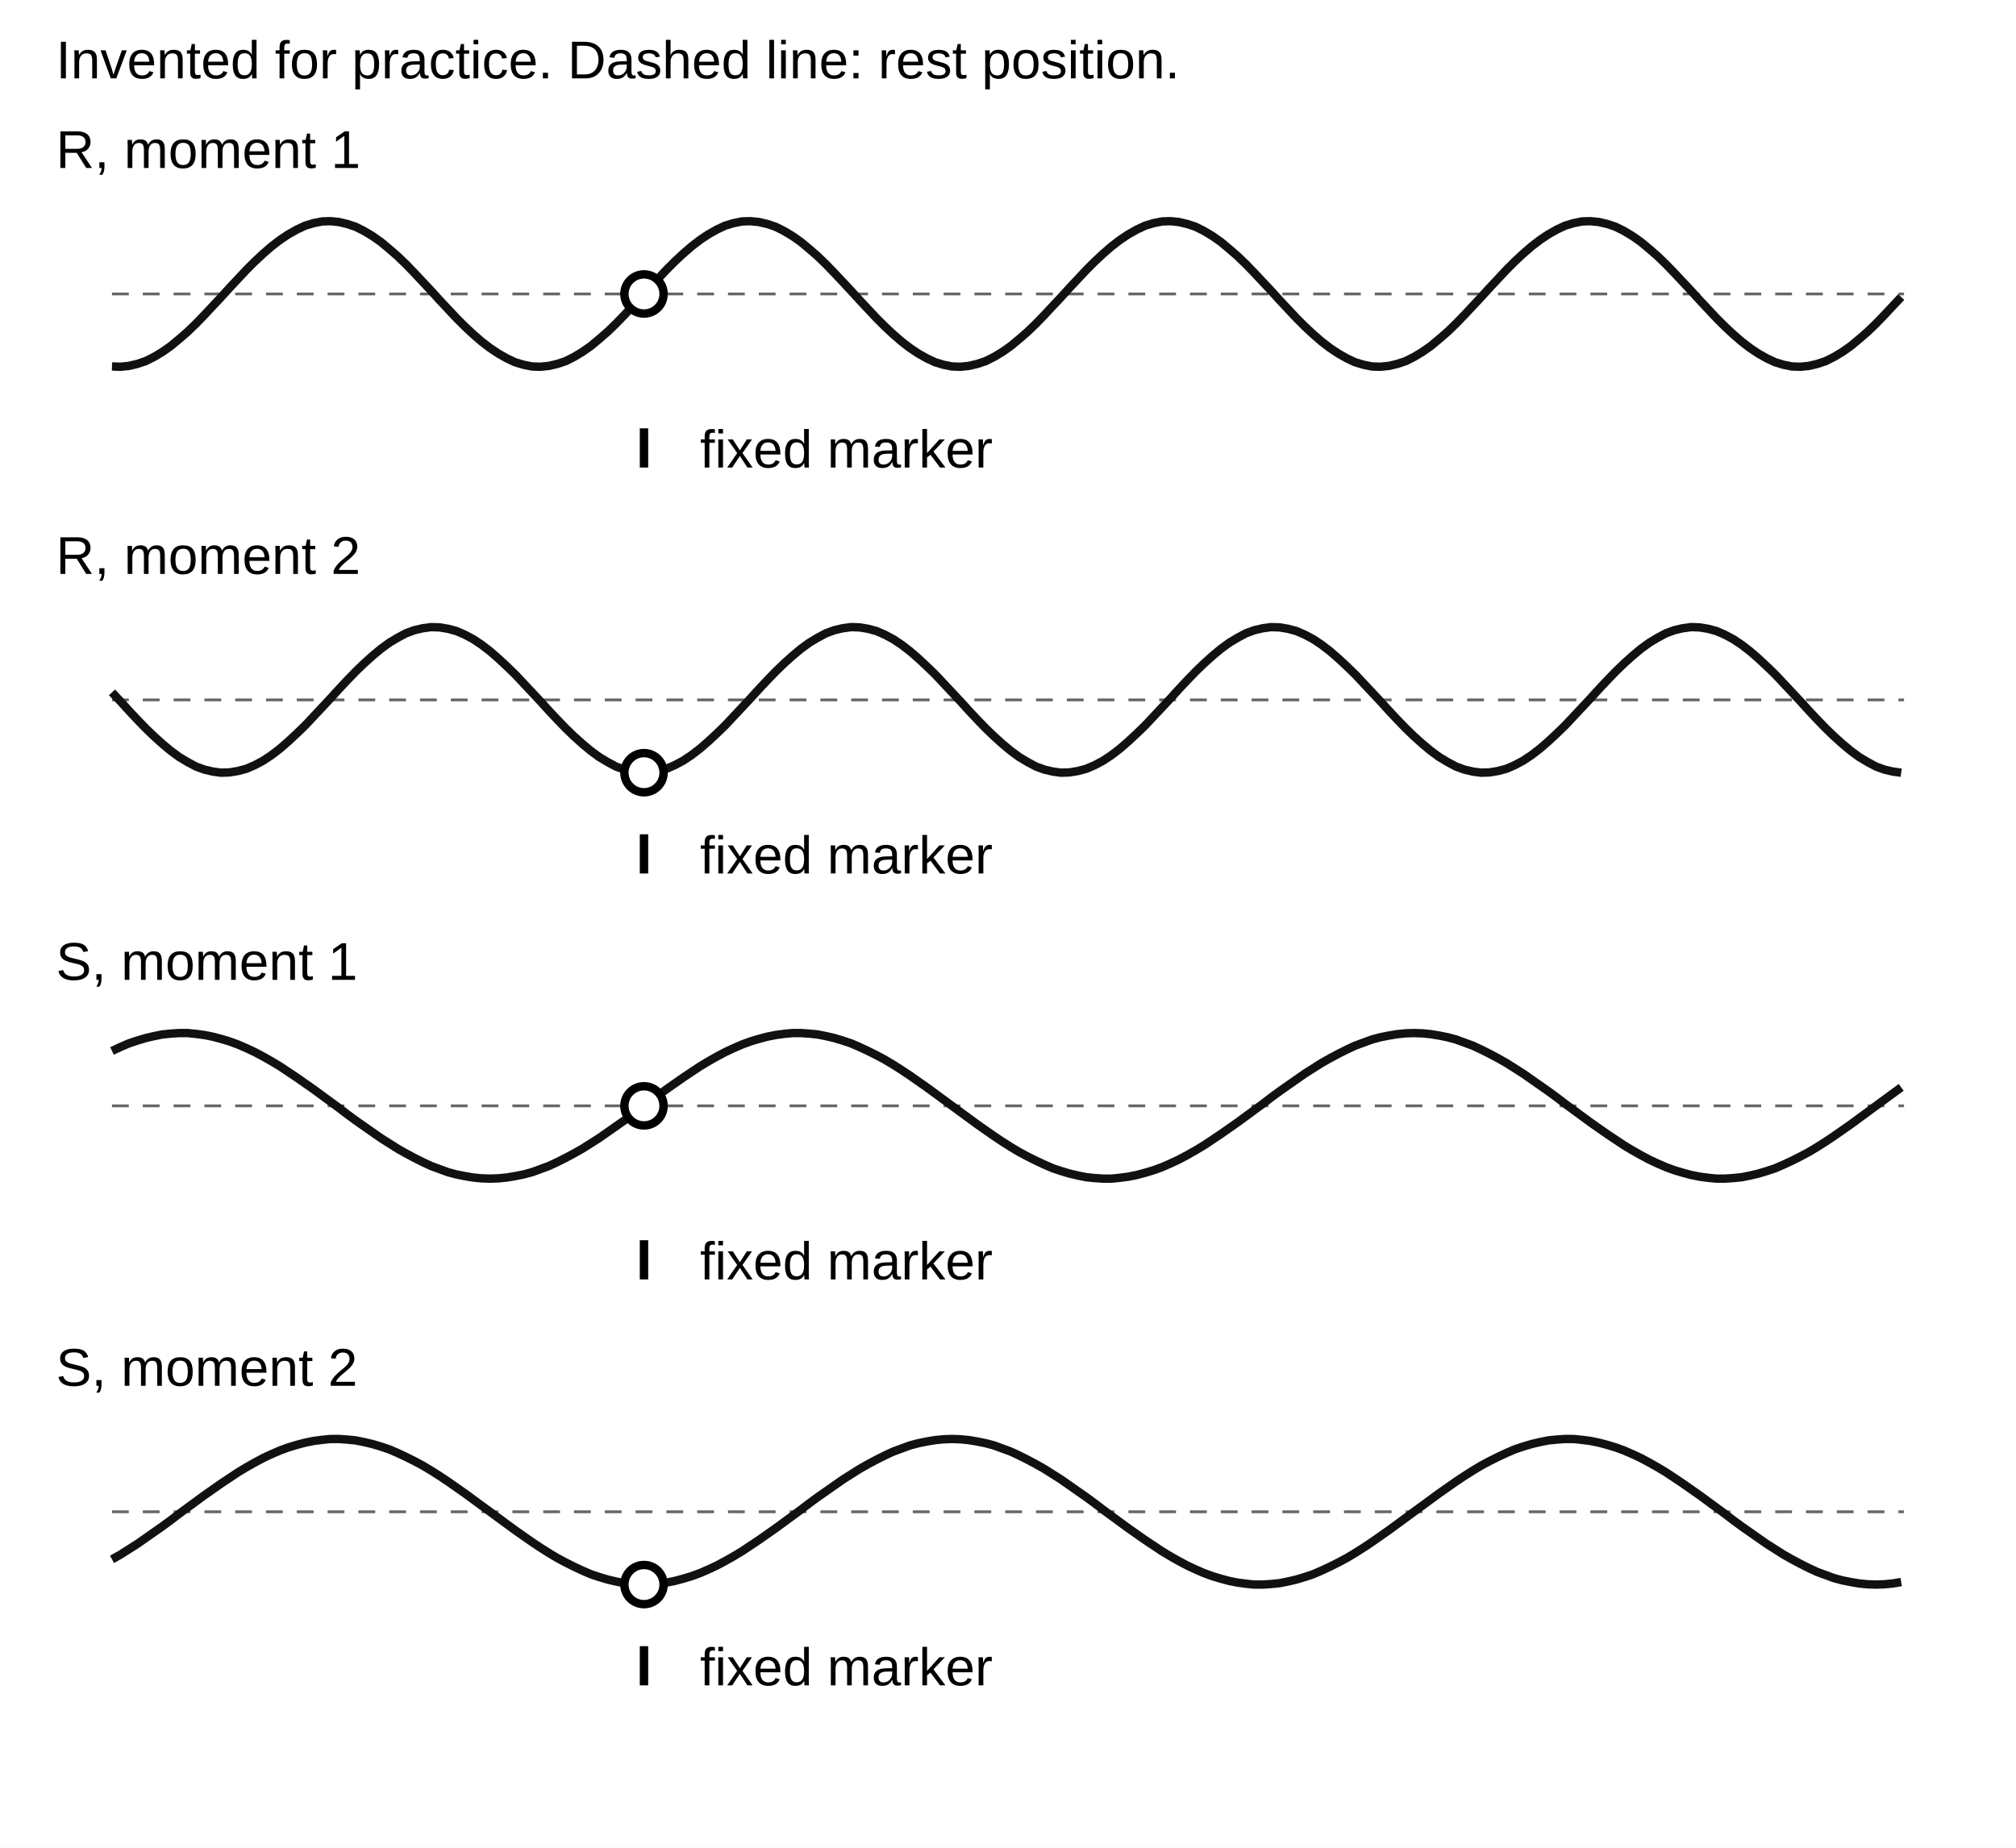
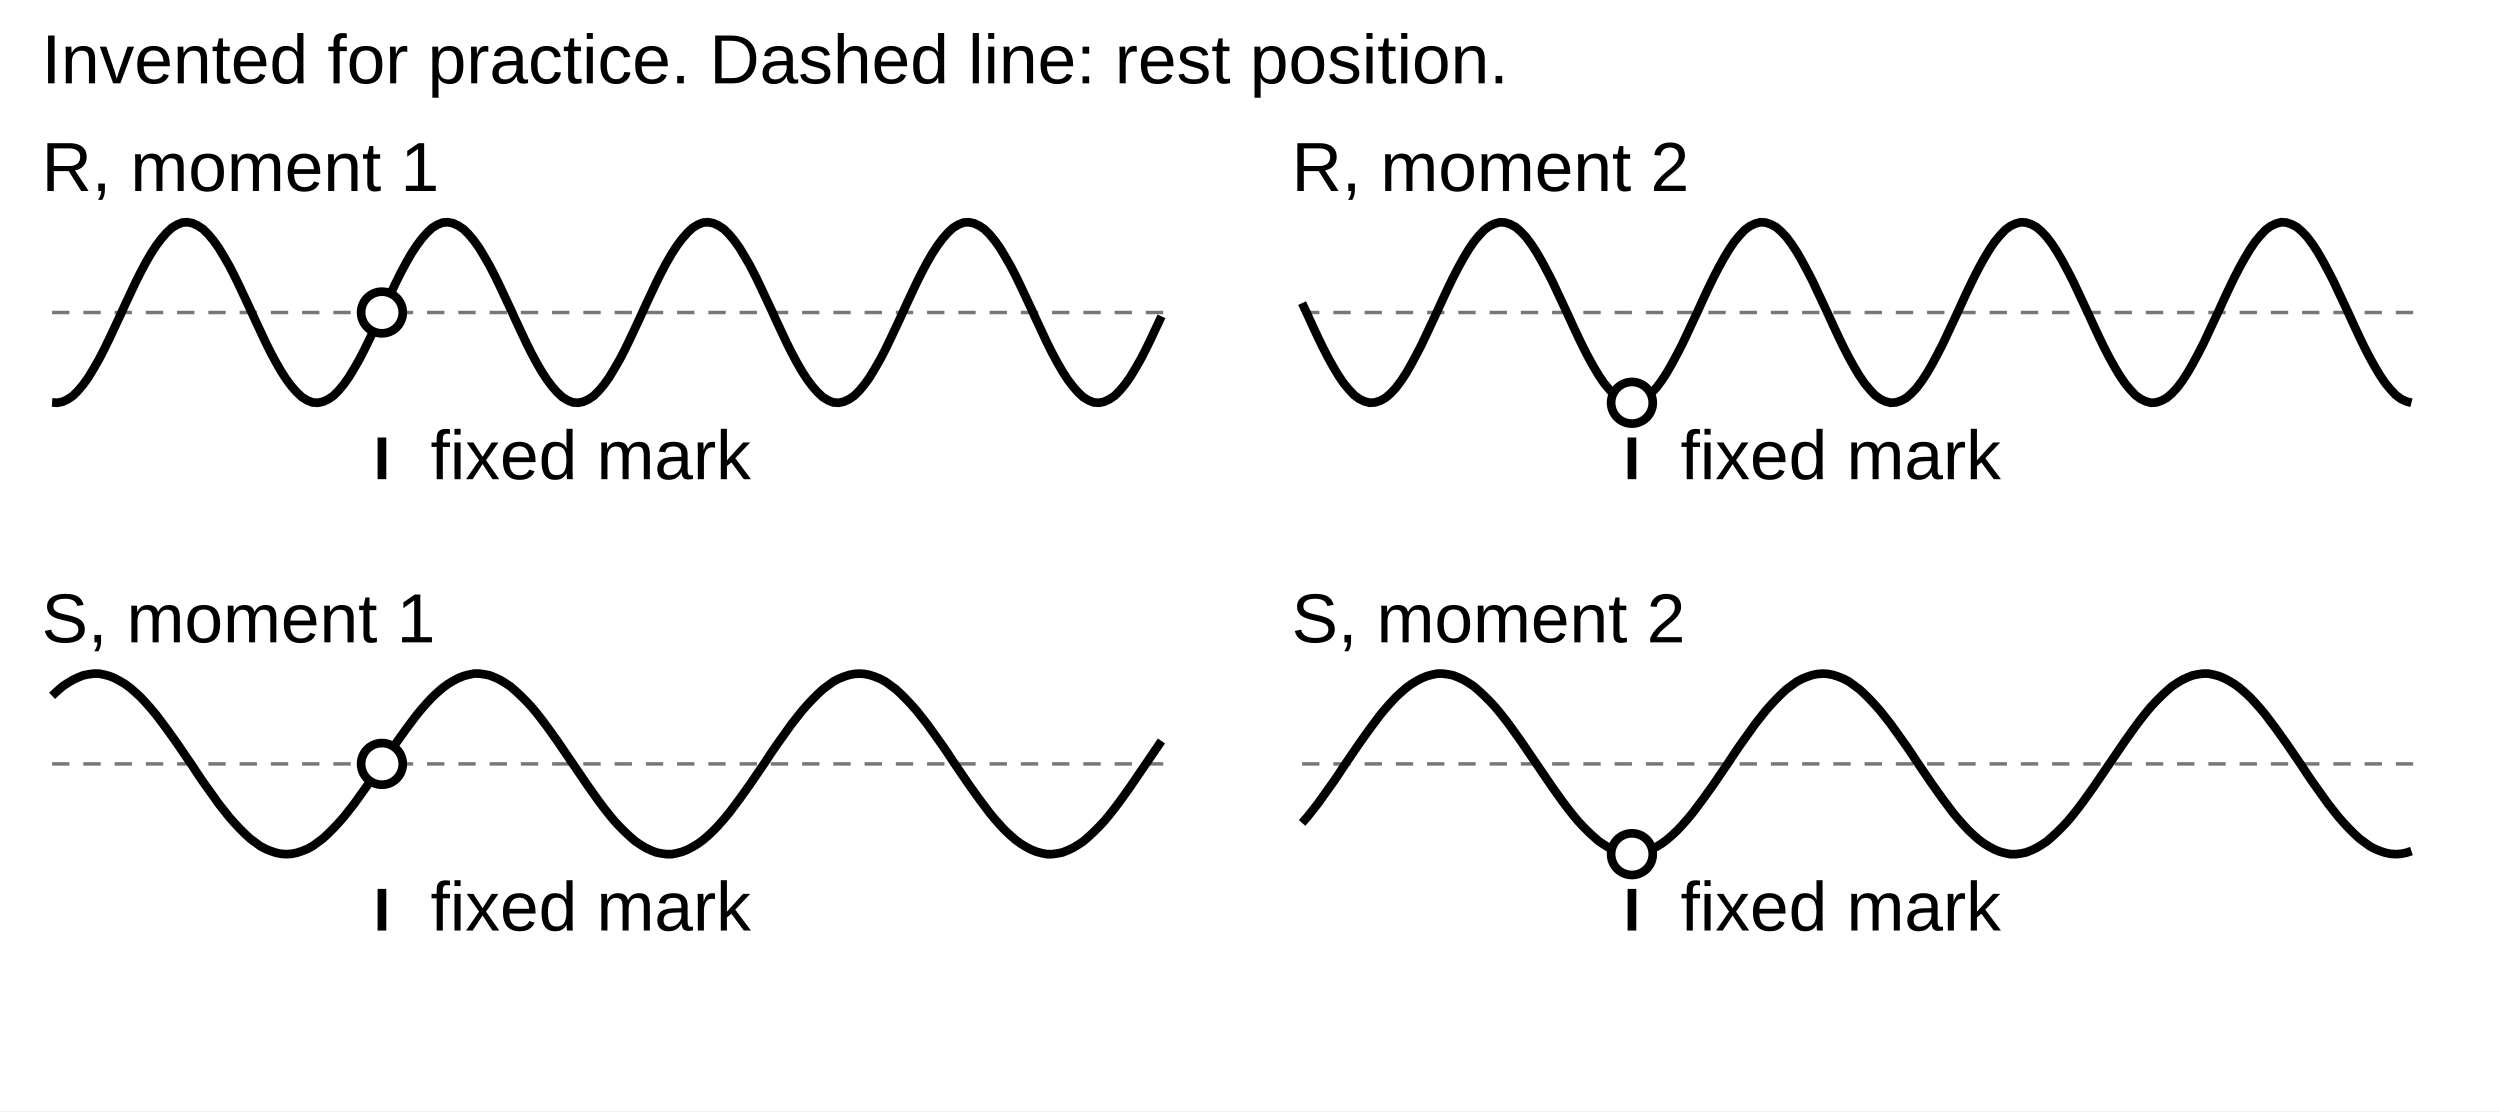
- <svg xmlns="http://www.w3.org/2000/svg" viewBox="0 0 720 660" role="img" aria-label="Original invented observation frames">
+ <svg xmlns="http://www.w3.org/2000/svg" viewBox="0 0 720 320" role="img" aria-label="Original invented observation frames">
  <rect width="100%" height="100%" fill="white" />
-   <g font-family="Arial,sans-serif" font-size="19" fill="black">
-     <text x="20" y="28">Invented for practice. Dashed line: rest position.</text>
-     <text x="20" y="60">R, moment 1</text>
-     <line x1="40" y1="105" x2="680" y2="105" stroke="#666" stroke-dasharray="6 5" />
-     <polyline points="40.0,130.9 43.0,131.0 46.0,130.7 49.0,130.0 52.0,129.0 55.0,127.5 58.0,125.7 61.0,123.6 64.0,121.1 67.0,118.5 70.0,115.6 73.0,112.5 76.0,109.3 79.0,106.1 82.0,102.8 85.0,99.6 88.0,96.4 91.0,93.4 94.0,90.6 97.0,88.0 100.0,85.7 103.0,83.7 106.0,82.0 109.0,80.6 112.0,79.7 115.0,79.1 118.0,79.0 121.0,79.3 124.0,80.0 127.0,81.0 130.0,82.5 133.0,84.3 136.0,86.4 139.0,88.9 142.0,91.5 145.0,94.4 148.0,97.5 151.0,100.7 154.0,103.9 157.0,107.2 160.0,110.4 163.0,113.6 166.0,116.6 169.0,119.4 172.0,122.0 175.0,124.3 178.0,126.3 181.0,128.0 184.0,129.4 187.0,130.3 190.0,130.9 193.0,131.0 196.0,130.7 199.0,130.0 202.0,129.0 205.0,127.5 208.0,125.7 211.0,123.6 214.0,121.1 217.0,118.5 220.0,115.6 223.0,112.5 226.0,109.3 229.0,106.1 232.0,102.8 235.0,99.6 238.0,96.4 241.0,93.4 244.0,90.6 247.0,88.0 250.0,85.7 253.0,83.7 256.0,82.0 259.0,80.6 262.0,79.7 265.0,79.1 268.0,79.0 271.0,79.3 274.0,80.0 277.0,81.0 280.0,82.5 283.0,84.3 286.0,86.4 289.0,88.9 292.0,91.5 295.0,94.4 298.0,97.5 301.0,100.7 304.0,103.9 307.0,107.2 310.0,110.4 313.0,113.6 316.0,116.6 319.0,119.4 322.0,122.0 325.0,124.3 328.0,126.3 331.0,128.0 334.0,129.4 337.0,130.3 340.0,130.9 343.0,131.0 346.0,130.7 349.0,130.0 352.0,129.0 355.0,127.5 358.0,125.7 361.0,123.6 364.0,121.1 367.0,118.5 370.0,115.6 373.0,112.5 376.0,109.3 379.0,106.1 382.0,102.8 385.0,99.6 388.0,96.4 391.0,93.4 394.0,90.6 397.0,88.0 400.0,85.7 403.0,83.7 406.0,82.0 409.0,80.6 412.0,79.7 415.0,79.1 418.0,79.0 421.0,79.3 424.0,80.0 427.0,81.0 430.0,82.5 433.0,84.3 436.0,86.4 439.0,88.9 442.0,91.5 445.0,94.4 448.0,97.5 451.0,100.7 454.0,103.9 457.0,107.2 460.0,110.4 463.0,113.6 466.0,116.6 469.0,119.4 472.0,122.0 475.0,124.3 478.0,126.3 481.0,128.0 484.0,129.4 487.0,130.3 490.0,130.9 493.0,131.0 496.0,130.7 499.0,130.0 502.0,129.0 505.0,127.5 508.0,125.7 511.0,123.6 514.0,121.1 517.0,118.5 520.0,115.6 523.0,112.5 526.0,109.3 529.0,106.1 532.0,102.8 535.0,99.6 538.0,96.4 541.0,93.4 544.0,90.6 547.0,88.0 550.0,85.7 553.0,83.7 556.0,82.0 559.0,80.6 562.0,79.7 565.0,79.1 568.0,79.0 571.0,79.3 574.0,80.0 577.0,81.0 580.0,82.5 583.0,84.3 586.0,86.4 589.0,88.9 592.0,91.5 595.0,94.4 598.0,97.5 601.0,100.7 604.0,103.9 607.0,107.2 610.0,110.4 613.0,113.6 616.0,116.6 619.0,119.4 622.0,122.0 625.0,124.3 628.0,126.3 631.0,128.0 634.0,129.4 637.0,130.3 640.0,130.9 643.0,131.0 646.0,130.7 649.0,130.0 652.0,129.0 655.0,127.5 658.0,125.7 661.0,123.6 664.0,121.1 667.0,118.5 670.0,115.6 673.0,112.5 676.0,109.3 679.0,106.1" fill="none" stroke="#111" stroke-width="3" />
-     <circle cx="230" cy="105.0" r="7" fill="white" stroke="black" stroke-width="3" />
-     <line x1="230" y1="153" x2="230" y2="167" stroke="black" stroke-width="3" />
-     <text x="250" y="167">fixed marker</text>
-     <text x="20" y="205">R, moment 2</text>
-     <line x1="40" y1="250" x2="680" y2="250" stroke="#666" stroke-dasharray="6 5" />
-     <polyline points="40.0,247.3 43.0,250.5 46.0,253.8 49.0,257.0 52.0,260.1 55.0,263.0 58.0,265.7 61.0,268.2 64.0,270.4 67.0,272.2 70.0,273.8 73.0,274.9 76.0,275.6 79.0,276.0 82.0,275.9 85.0,275.4 88.0,274.6 91.0,273.3 94.0,271.7 97.0,269.7 100.0,267.4 103.0,264.8 106.0,262.0 109.0,259.1 112.0,255.9 115.0,252.7 118.0,249.5 121.0,246.2 124.0,243.0 127.0,239.9 130.0,237.0 133.0,234.3 136.0,231.8 139.0,229.6 142.0,227.8 145.0,226.2 148.0,225.1 151.0,224.4 154.0,224.0 157.0,224.1 160.0,224.6 163.0,225.4 166.0,226.7 169.0,228.3 172.0,230.3 175.0,232.6 178.0,235.2 181.0,238.0 184.0,240.9 187.0,244.1 190.0,247.3 193.0,250.5 196.0,253.8 199.0,257.0 202.0,260.1 205.0,263.0 208.0,265.7 211.0,268.2 214.0,270.4 217.0,272.2 220.0,273.8 223.0,274.9 226.0,275.6 229.0,276.0 232.0,275.9 235.0,275.4 238.0,274.6 241.0,273.3 244.0,271.7 247.0,269.7 250.0,267.4 253.0,264.8 256.0,262.0 259.0,259.1 262.0,255.9 265.0,252.7 268.0,249.5 271.0,246.2 274.0,243.0 277.0,239.9 280.0,237.0 283.0,234.3 286.0,231.8 289.0,229.6 292.0,227.8 295.0,226.2 298.0,225.1 301.0,224.4 304.0,224.0 307.0,224.1 310.0,224.6 313.0,225.4 316.0,226.7 319.0,228.3 322.0,230.3 325.0,232.6 328.0,235.2 331.0,238.0 334.0,240.9 337.0,244.1 340.0,247.3 343.0,250.5 346.0,253.8 349.0,257.0 352.0,260.1 355.0,263.0 358.0,265.7 361.0,268.2 364.0,270.4 367.0,272.2 370.0,273.8 373.0,274.9 376.0,275.6 379.0,276.0 382.0,275.9 385.0,275.4 388.0,274.6 391.0,273.3 394.0,271.7 397.0,269.7 400.0,267.4 403.0,264.8 406.0,262.0 409.0,259.1 412.0,255.9 415.0,252.7 418.0,249.5 421.0,246.2 424.0,243.0 427.0,239.9 430.0,237.0 433.0,234.3 436.0,231.8 439.0,229.6 442.0,227.8 445.0,226.2 448.0,225.1 451.0,224.4 454.0,224.0 457.0,224.1 460.0,224.6 463.0,225.4 466.0,226.7 469.0,228.3 472.0,230.3 475.0,232.6 478.0,235.2 481.0,238.0 484.0,240.9 487.0,244.1 490.0,247.3 493.0,250.5 496.0,253.8 499.0,257.0 502.0,260.1 505.0,263.0 508.0,265.7 511.0,268.2 514.0,270.4 517.0,272.2 520.0,273.8 523.0,274.9 526.0,275.6 529.0,276.0 532.0,275.9 535.0,275.4 538.0,274.6 541.0,273.3 544.0,271.7 547.0,269.7 550.0,267.4 553.0,264.8 556.0,262.0 559.0,259.1 562.0,255.9 565.0,252.7 568.0,249.5 571.0,246.2 574.0,243.0 577.0,239.9 580.0,237.0 583.0,234.3 586.0,231.8 589.0,229.6 592.0,227.8 595.0,226.2 598.0,225.1 601.0,224.4 604.0,224.0 607.0,224.1 610.0,224.6 613.0,225.4 616.0,226.7 619.0,228.3 622.0,230.3 625.0,232.6 628.0,235.2 631.0,238.0 634.0,240.9 637.0,244.1 640.0,247.3 643.0,250.5 646.0,253.8 649.0,257.0 652.0,260.1 655.0,263.0 658.0,265.7 661.0,268.2 664.0,270.4 667.0,272.2 670.0,273.8 673.0,274.9 676.0,275.6 679.0,276.0" fill="none" stroke="#111" stroke-width="3" />
-     <circle cx="230" cy="276.0" r="7" fill="white" stroke="black" stroke-width="3" />
-     <line x1="230" y1="298" x2="230" y2="312" stroke="black" stroke-width="3" />
-     <text x="250" y="312">fixed marker</text>
-     <text x="20" y="350">S, moment 1</text>
-     <line x1="40" y1="395" x2="680" y2="395" stroke="#666" stroke-dasharray="6 5" />
-     <polyline points="40.0,375.4 43.0,374.0 46.0,372.7 49.0,371.7 52.0,370.8 55.0,370.1 58.0,369.5 61.0,369.2 64.0,369.0 67.0,369.0 70.0,369.3 73.0,369.7 76.0,370.3 79.0,371.1 82.0,372.0 85.0,373.1 88.0,374.4 91.0,375.8 94.0,377.4 97.0,379.1 100.0,380.9 103.0,382.9 106.0,384.9 109.0,387.0 112.0,389.1 115.0,391.3 118.0,393.5 121.0,395.7 124.0,398.0 127.0,400.2 130.0,402.3 133.0,404.4 136.0,406.5 139.0,408.4 142.0,410.3 145.0,412.0 148.0,413.6 151.0,415.1 154.0,416.5 157.0,417.6 160.0,418.7 163.0,419.5 166.0,420.1 169.0,420.6 172.0,420.9 175.0,421.0 178.0,420.9 181.0,420.6 184.0,420.1 187.0,419.5 190.0,418.7 193.0,417.6 196.0,416.5 199.0,415.1 202.0,413.6 205.0,412.0 208.0,410.3 211.0,408.4 214.0,406.5 217.0,404.4 220.0,402.3 223.0,400.2 226.0,398.0 229.0,395.7 232.0,393.5 235.0,391.3 238.0,389.1 241.0,387.0 244.0,384.9 247.0,382.9 250.0,380.9 253.0,379.1 256.0,377.4 259.0,375.8 262.0,374.4 265.0,373.1 268.0,372.0 271.0,371.1 274.0,370.3 277.0,369.7 280.0,369.3 283.0,369.0 286.0,369.0 289.0,369.2 292.0,369.5 295.0,370.1 298.0,370.8 301.0,371.7 304.0,372.7 307.0,374.0 310.0,375.4 313.0,376.9 316.0,378.5 319.0,380.3 322.0,382.2 325.0,384.2 328.0,386.3 331.0,388.4 334.0,390.6 337.0,392.8 340.0,395.0 343.0,397.2 346.0,399.4 349.0,401.6 352.0,403.7 355.0,405.8 358.0,407.8 361.0,409.7 364.0,411.5 367.0,413.1 370.0,414.6 373.0,416.0 376.0,417.3 379.0,418.3 382.0,419.2 385.0,419.9 388.0,420.5 391.0,420.8 394.0,421.0 397.0,421.0 400.0,420.7 403.0,420.3 406.0,419.7 409.0,418.9 412.0,418.0 415.0,416.9 418.0,415.6 421.0,414.2 424.0,412.6 427.0,410.9 430.0,409.1 433.0,407.1 436.0,405.1 439.0,403.0 442.0,400.9 445.0,398.7 448.0,396.5 451.0,394.3 454.0,392.0 457.0,389.8 460.0,387.7 463.0,385.6 466.0,383.5 469.0,381.6 472.0,379.7 475.0,378.0 478.0,376.4 481.0,374.9 484.0,373.5 487.0,372.4 490.0,371.3 493.0,370.5 496.0,369.9 499.0,369.4 502.0,369.1 505.0,369.0 508.0,369.1 511.0,369.4 514.0,369.9 517.0,370.5 520.0,371.3 523.0,372.4 526.0,373.5 529.0,374.9 532.0,376.4 535.0,378.0 538.0,379.7 541.0,381.6 544.0,383.5 547.0,385.6 550.0,387.7 553.0,389.8 556.0,392.0 559.0,394.3 562.0,396.5 565.0,398.7 568.0,400.9 571.0,403.0 574.0,405.1 577.0,407.1 580.0,409.1 583.0,410.9 586.0,412.6 589.0,414.2 592.0,415.6 595.0,416.9 598.0,418.0 601.0,418.9 604.0,419.7 607.0,420.3 610.0,420.7 613.0,421.0 616.0,421.0 619.0,420.8 622.0,420.5 625.0,419.9 628.0,419.2 631.0,418.3 634.0,417.3 637.0,416.0 640.0,414.6 643.0,413.1 646.0,411.5 649.0,409.7 652.0,407.8 655.0,405.8 658.0,403.7 661.0,401.6 664.0,399.4 667.0,397.2 670.0,395.0 673.0,392.8 676.0,390.6 679.0,388.4" fill="none" stroke="#111" stroke-width="3" />
-     <circle cx="230" cy="395.0" r="7" fill="white" stroke="black" stroke-width="3" />
-     <line x1="230" y1="443" x2="230" y2="457" stroke="black" stroke-width="3" />
-     <text x="250" y="457">fixed marker</text>
-     <text x="20" y="495">S, moment 2</text>
-     <line x1="40" y1="540" x2="680" y2="540" stroke="#666" stroke-dasharray="6 5" />
-     <polyline points="40.0,557.0 43.0,555.3 46.0,553.4 49.0,551.5 52.0,549.4 55.0,547.3 58.0,545.2 61.0,543.0 64.0,540.7 67.0,538.5 70.0,536.3 73.0,534.1 76.0,532.0 79.0,529.9 82.0,527.9 85.0,525.9 88.0,524.1 91.0,522.4 94.0,520.8 97.0,519.4 100.0,518.1 103.0,517.0 106.0,516.1 109.0,515.3 112.0,514.7 115.0,514.3 118.0,514.0 121.0,514.0 124.0,514.2 127.0,514.5 130.0,515.1 133.0,515.8 136.0,516.7 139.0,517.7 142.0,519.0 145.0,520.4 148.0,521.9 151.0,523.5 154.0,525.3 157.0,527.2 160.0,529.2 163.0,531.3 166.0,533.4 169.0,535.6 172.0,537.8 175.0,540.0 178.0,542.2 181.0,544.4 184.0,546.6 187.0,548.7 190.0,550.8 193.0,552.8 196.0,554.7 199.0,556.5 202.0,558.1 205.0,559.6 208.0,561.0 211.0,562.3 214.0,563.3 217.0,564.2 220.0,564.9 223.0,565.5 226.0,565.8 229.0,566.0 232.0,566.0 235.0,565.7 238.0,565.3 241.0,564.7 244.0,563.9 247.0,563.0 250.0,561.9 253.0,560.6 256.0,559.2 259.0,557.6 262.0,555.9 265.0,554.1 268.0,552.1 271.0,550.1 274.0,548.0 277.0,545.9 280.0,543.7 283.0,541.5 286.0,539.3 289.0,537.0 292.0,534.8 295.0,532.7 298.0,530.6 301.0,528.5 304.0,526.6 307.0,524.7 310.0,523.0 313.0,521.4 316.0,519.9 319.0,518.5 322.0,517.4 325.0,516.3 328.0,515.5 331.0,514.9 334.0,514.4 337.0,514.1 340.0,514.0 343.0,514.1 346.0,514.4 349.0,514.9 352.0,515.5 355.0,516.3 358.0,517.4 361.0,518.5 364.0,519.9 367.0,521.4 370.0,523.0 373.0,524.7 376.0,526.6 379.0,528.5 382.0,530.6 385.0,532.7 388.0,534.8 391.0,537.0 394.0,539.3 397.0,541.5 400.0,543.7 403.0,545.9 406.0,548.0 409.0,550.1 412.0,552.1 415.0,554.1 418.0,555.9 421.0,557.6 424.0,559.2 427.0,560.6 430.0,561.9 433.0,563.0 436.0,563.9 439.0,564.7 442.0,565.3 445.0,565.7 448.0,566.0 451.0,566.0 454.0,565.8 457.0,565.5 460.0,564.9 463.0,564.2 466.0,563.3 469.0,562.3 472.0,561.0 475.0,559.6 478.0,558.1 481.0,556.5 484.0,554.7 487.0,552.8 490.0,550.8 493.0,548.7 496.0,546.6 499.0,544.4 502.0,542.2 505.0,540.0 508.0,537.8 511.0,535.6 514.0,533.4 517.0,531.3 520.0,529.2 523.0,527.2 526.0,525.3 529.0,523.5 532.0,521.9 535.0,520.4 538.0,519.0 541.0,517.7 544.0,516.7 547.0,515.8 550.0,515.1 553.0,514.5 556.0,514.2 559.0,514.0 562.0,514.0 565.0,514.3 568.0,514.7 571.0,515.3 574.0,516.1 577.0,517.0 580.0,518.1 583.0,519.4 586.0,520.8 589.0,522.4 592.0,524.1 595.0,525.9 598.0,527.9 601.0,529.9 604.0,532.0 607.0,534.1 610.0,536.3 613.0,538.5 616.0,540.7 619.0,543.0 622.0,545.2 625.0,547.3 628.0,549.4 631.0,551.5 634.0,553.4 637.0,555.3 640.0,557.0 643.0,558.6 646.0,560.1 649.0,561.5 652.0,562.6 655.0,563.7 658.0,564.5 661.0,565.1 664.0,565.6 667.0,565.9 670.0,566.0 673.0,565.9 676.0,565.6 679.0,565.1" fill="none" stroke="#111" stroke-width="3" />
-     <circle cx="230" cy="566.0" r="7" fill="white" stroke="black" stroke-width="3" />
-     <line x1="230" y1="588" x2="230" y2="602" stroke="black" stroke-width="3" />
-     <text x="250" y="602">fixed marker</text>
+   <g font-family="Arial,sans-serif" font-size="20" fill="black">
+     <text x="12" y="24">Invented for practice. Dashed line: rest position.</text>
+     <text x="12" y="55">R, moment 1</text>
+     <line x1="15" y1="90" x2="335" y2="90" stroke="#777" stroke-dasharray="5 4" />
+     <polyline points="15.0,115.9 16.5,116.0 18.0,115.7 19.5,115.0 21.0,114.0 22.5,112.5 24.0,110.7 25.5,108.6 27.0,106.1 28.5,103.5 30.0,100.6 31.5,97.5 33.0,94.3 34.5,91.1 36.0,87.8 37.5,84.6 39.0,81.4 40.5,78.4 42.0,75.6 43.5,73.0 45.0,70.7 46.5,68.7 48.0,67.0 49.5,65.6 51.0,64.7 52.5,64.1 54.0,64.0 55.5,64.3 57.0,65.0 58.5,66.0 60.0,67.5 61.5,69.3 63.0,71.4 64.5,73.9 66.0,76.5 67.5,79.4 69.0,82.5 70.5,85.7 72.0,88.9 73.5,92.2 75.0,95.4 76.5,98.6 78.0,101.6 79.5,104.4 81.0,107.0 82.5,109.3 84.0,111.3 85.5,113.0 87.0,114.4 88.5,115.3 90.0,115.9 91.5,116.0 93.0,115.7 94.5,115.0 96.0,114.0 97.5,112.5 99.0,110.7 100.5,108.6 102.0,106.1 103.5,103.5 105.0,100.6 106.5,97.5 108.0,94.3 109.5,91.1 111.0,87.8 112.5,84.6 114.0,81.4 115.5,78.4 117.0,75.6 118.5,73.0 120.0,70.7 121.5,68.7 123.0,67.0 124.5,65.6 126.0,64.7 127.5,64.1 129.0,64.0 130.5,64.3 132.0,65.0 133.5,66.0 135.0,67.5 136.5,69.3 138.0,71.4 139.5,73.9 141.0,76.5 142.5,79.4 144.0,82.5 145.5,85.7 147.0,88.9 148.5,92.2 150.0,95.4 151.5,98.6 153.0,101.6 154.5,104.4 156.0,107.0 157.5,109.3 159.0,111.3 160.5,113.0 162.0,114.4 163.5,115.3 165.0,115.9 166.5,116.0 168.0,115.7 169.5,115.0 171.0,114.0 172.5,112.5 174.0,110.7 175.5,108.6 177.0,106.1 178.5,103.5 180.0,100.6 181.5,97.5 183.0,94.3 184.5,91.1 186.0,87.8 187.5,84.6 189.0,81.4 190.5,78.4 192.0,75.6 193.5,73.0 195.0,70.7 196.5,68.7 198.0,67.0 199.5,65.6 201.0,64.7 202.5,64.1 204.0,64.0 205.5,64.3 207.0,65.0 208.5,66.0 210.0,67.5 211.5,69.3 213.0,71.4 214.5,73.9 216.0,76.5 217.5,79.4 219.0,82.5 220.5,85.7 222.0,88.9 223.5,92.2 225.0,95.4 226.5,98.6 228.0,101.6 229.5,104.4 231.0,107.0 232.5,109.3 234.0,111.3 235.5,113.0 237.0,114.4 238.5,115.3 240.0,115.9 241.5,116.0 243.0,115.7 244.5,115.0 246.0,114.0 247.5,112.5 249.0,110.7 250.5,108.6 252.0,106.1 253.5,103.5 255.0,100.6 256.5,97.5 258.0,94.3 259.5,91.1 261.0,87.8 262.5,84.6 264.0,81.4 265.5,78.4 267.0,75.6 268.5,73.0 270.0,70.7 271.5,68.7 273.0,67.0 274.5,65.6 276.0,64.7 277.5,64.1 279.0,64.0 280.5,64.3 282.0,65.0 283.5,66.0 285.0,67.5 286.5,69.3 288.0,71.4 289.5,73.9 291.0,76.5 292.5,79.4 294.0,82.5 295.5,85.7 297.0,88.9 298.5,92.2 300.0,95.4 301.5,98.6 303.0,101.6 304.5,104.4 306.0,107.0 307.5,109.3 309.0,111.3 310.5,113.0 312.0,114.4 313.5,115.3 315.0,115.9 316.5,116.0 318.0,115.7 319.5,115.0 321.0,114.0 322.5,112.5 324.0,110.7 325.5,108.6 327.0,106.1 328.5,103.5 330.0,100.6 331.5,97.5 333.0,94.3 334.5,91.1" fill="none" stroke="black" stroke-width="2.5" />
+     <circle cx="110" cy="90.0" r="6" fill="white" stroke="black" stroke-width="2.5" />
+     <line x1="110" y1="126" x2="110" y2="138" stroke="black" stroke-width="2.5" />
+     <text x="124" y="138">fixed mark</text>
+     <text x="372" y="55">R, moment 2</text>
+     <line x1="375" y1="90" x2="695" y2="90" stroke="#777" stroke-dasharray="5 4" />
+     <polyline points="375.0,87.3 376.5,90.5 378.0,93.8 379.5,97.0 381.0,100.1 382.5,103.0 384.0,105.7 385.5,108.2 387.0,110.4 388.5,112.2 390.0,113.8 391.5,114.9 393.0,115.6 394.5,116.0 396.0,115.9 397.5,115.4 399.0,114.6 400.5,113.3 402.0,111.7 403.5,109.7 405.0,107.4 406.5,104.8 408.0,102.0 409.5,99.1 411.0,95.9 412.5,92.7 414.0,89.5 415.5,86.2 417.0,83.0 418.5,79.9 420.0,77.0 421.5,74.3 423.0,71.8 424.5,69.6 426.0,67.8 427.5,66.2 429.0,65.1 430.5,64.4 432.0,64.0 433.5,64.1 435.0,64.6 436.5,65.4 438.0,66.7 439.5,68.3 441.0,70.3 442.5,72.6 444.0,75.2 445.5,78.0 447.0,80.9 448.5,84.1 450.0,87.3 451.5,90.5 453.0,93.8 454.5,97.0 456.0,100.1 457.5,103.0 459.0,105.7 460.5,108.2 462.0,110.4 463.5,112.2 465.0,113.8 466.5,114.9 468.0,115.6 469.5,116.0 471.0,115.9 472.5,115.4 474.0,114.6 475.5,113.3 477.0,111.7 478.5,109.7 480.0,107.4 481.5,104.8 483.0,102.0 484.5,99.1 486.0,95.9 487.5,92.7 489.0,89.5 490.5,86.2 492.0,83.0 493.5,79.9 495.0,77.0 496.5,74.3 498.0,71.8 499.5,69.6 501.0,67.8 502.5,66.2 504.0,65.1 505.5,64.4 507.0,64.0 508.5,64.1 510.0,64.6 511.5,65.4 513.0,66.7 514.5,68.3 516.0,70.3 517.5,72.6 519.0,75.2 520.5,78.0 522.0,80.9 523.5,84.1 525.0,87.3 526.5,90.5 528.0,93.8 529.5,97.0 531.0,100.1 532.5,103.0 534.0,105.7 535.5,108.2 537.0,110.4 538.5,112.2 540.0,113.8 541.5,114.9 543.0,115.6 544.5,116.0 546.0,115.9 547.5,115.4 549.0,114.6 550.5,113.3 552.0,111.7 553.5,109.7 555.0,107.4 556.5,104.8 558.0,102.0 559.5,99.1 561.0,95.9 562.5,92.7 564.0,89.5 565.5,86.2 567.0,83.0 568.5,79.9 570.0,77.0 571.5,74.3 573.0,71.8 574.5,69.6 576.0,67.8 577.5,66.2 579.0,65.1 580.5,64.4 582.0,64.0 583.5,64.1 585.0,64.6 586.5,65.4 588.0,66.7 589.5,68.3 591.0,70.3 592.5,72.6 594.0,75.2 595.5,78.0 597.0,80.9 598.5,84.1 600.0,87.3 601.5,90.5 603.0,93.8 604.5,97.0 606.0,100.1 607.5,103.0 609.0,105.7 610.5,108.2 612.0,110.4 613.5,112.2 615.0,113.8 616.5,114.9 618.0,115.6 619.5,116.0 621.0,115.9 622.5,115.4 624.0,114.6 625.5,113.3 627.0,111.7 628.5,109.7 630.0,107.4 631.5,104.8 633.0,102.0 634.5,99.1 636.0,95.9 637.5,92.7 639.0,89.5 640.5,86.2 642.0,83.0 643.5,79.9 645.0,77.0 646.5,74.3 648.0,71.8 649.5,69.6 651.0,67.8 652.5,66.2 654.0,65.1 655.5,64.4 657.0,64.0 658.5,64.1 660.0,64.6 661.5,65.4 663.0,66.7 664.5,68.3 666.0,70.3 667.5,72.6 669.0,75.2 670.5,78.0 672.0,80.9 673.5,84.1 675.0,87.3 676.5,90.5 678.0,93.8 679.5,97.0 681.0,100.1 682.5,103.0 684.0,105.7 685.5,108.2 687.0,110.4 688.5,112.2 690.0,113.8 691.5,114.9 693.0,115.6 694.5,116.0" fill="none" stroke="black" stroke-width="2.5" />
+     <circle cx="470" cy="116.0" r="6" fill="white" stroke="black" stroke-width="2.5" />
+     <line x1="470" y1="126" x2="470" y2="138" stroke="black" stroke-width="2.5" />
+     <text x="484" y="138">fixed mark</text>
+     <text x="12" y="185">S, moment 1</text>
+     <line x1="15" y1="220" x2="335" y2="220" stroke="#777" stroke-dasharray="5 4" />
+     <polyline points="15.0,200.4 16.5,199.0 18.0,197.7 19.5,196.7 21.0,195.8 22.5,195.1 24.0,194.5 25.5,194.2 27.0,194.0 28.5,194.0 30.0,194.3 31.5,194.7 33.0,195.3 34.5,196.1 36.0,197.0 37.5,198.1 39.0,199.4 40.5,200.8 42.0,202.4 43.5,204.1 45.0,205.9 46.5,207.9 48.0,209.9 49.5,212.0 51.0,214.1 52.5,216.3 54.0,218.5 55.5,220.7 57.0,223.0 58.5,225.2 60.0,227.3 61.5,229.4 63.0,231.5 64.5,233.4 66.0,235.3 67.5,237.0 69.0,238.6 70.5,240.1 72.0,241.5 73.5,242.6 75.0,243.7 76.5,244.5 78.0,245.1 79.5,245.6 81.0,245.9 82.5,246.0 84.0,245.9 85.5,245.6 87.0,245.1 88.5,244.5 90.0,243.7 91.5,242.6 93.0,241.5 94.5,240.1 96.0,238.6 97.5,237.0 99.0,235.3 100.5,233.4 102.0,231.5 103.5,229.4 105.0,227.3 106.5,225.2 108.0,223.0 109.5,220.7 111.0,218.5 112.5,216.3 114.0,214.1 115.5,212.0 117.0,209.9 118.5,207.9 120.0,205.9 121.5,204.1 123.0,202.4 124.5,200.8 126.0,199.4 127.5,198.1 129.0,197.0 130.5,196.1 132.0,195.3 133.5,194.7 135.0,194.3 136.5,194.0 138.0,194.0 139.5,194.2 141.0,194.5 142.5,195.1 144.0,195.8 145.5,196.7 147.0,197.7 148.5,199.0 150.0,200.4 151.5,201.9 153.0,203.5 154.5,205.3 156.0,207.2 157.5,209.2 159.0,211.3 160.5,213.4 162.0,215.6 163.5,217.8 165.0,220.0 166.5,222.2 168.0,224.4 169.5,226.6 171.0,228.7 172.5,230.8 174.0,232.8 175.5,234.7 177.0,236.5 178.5,238.1 180.0,239.6 181.5,241.0 183.0,242.3 184.5,243.3 186.0,244.2 187.5,244.9 189.0,245.5 190.5,245.8 192.0,246.0 193.5,246.0 195.0,245.7 196.5,245.3 198.0,244.7 199.5,243.9 201.0,243.0 202.5,241.9 204.0,240.6 205.5,239.2 207.0,237.6 208.5,235.9 210.0,234.1 211.5,232.1 213.0,230.1 214.5,228.0 216.0,225.9 217.5,223.7 219.0,221.5 220.5,219.3 222.0,217.0 223.5,214.8 225.0,212.7 226.5,210.6 228.0,208.5 229.5,206.6 231.0,204.7 232.5,203.0 234.0,201.4 235.5,199.9 237.0,198.5 238.5,197.4 240.0,196.3 241.5,195.5 243.0,194.9 244.5,194.4 246.0,194.1 247.5,194.0 249.0,194.1 250.5,194.4 252.0,194.9 253.5,195.5 255.0,196.3 256.5,197.4 258.0,198.5 259.5,199.9 261.0,201.4 262.5,203.0 264.0,204.7 265.5,206.6 267.0,208.5 268.5,210.6 270.0,212.7 271.5,214.8 273.0,217.0 274.5,219.3 276.0,221.5 277.5,223.7 279.0,225.9 280.5,228.0 282.0,230.1 283.5,232.1 285.0,234.1 286.5,235.9 288.0,237.6 289.5,239.2 291.0,240.6 292.5,241.9 294.0,243.0 295.5,243.9 297.0,244.7 298.5,245.3 300.0,245.7 301.5,246.0 303.0,246.0 304.5,245.8 306.0,245.5 307.5,244.9 309.0,244.2 310.5,243.3 312.0,242.3 313.5,241.0 315.0,239.6 316.5,238.1 318.0,236.5 319.5,234.7 321.0,232.8 322.5,230.8 324.0,228.7 325.5,226.6 327.0,224.4 328.5,222.2 330.0,220.0 331.5,217.8 333.0,215.6 334.5,213.4" fill="none" stroke="black" stroke-width="2.5" />
+     <circle cx="110" cy="220.0" r="6" fill="white" stroke="black" stroke-width="2.5" />
+     <line x1="110" y1="256" x2="110" y2="268" stroke="black" stroke-width="2.5" />
+     <text x="124" y="268">fixed mark</text>
+     <text x="372" y="185">S, moment 2</text>
+     <line x1="375" y1="220" x2="695" y2="220" stroke="#777" stroke-dasharray="5 4" />
+     <polyline points="375.0,237.0 376.5,235.3 378.0,233.4 379.5,231.5 381.0,229.4 382.5,227.3 384.0,225.2 385.5,223.0 387.0,220.7 388.5,218.5 390.0,216.3 391.5,214.1 393.0,212.0 394.5,209.9 396.0,207.9 397.5,205.9 399.0,204.1 400.5,202.4 402.0,200.8 403.5,199.4 405.0,198.1 406.5,197.0 408.0,196.1 409.5,195.3 411.0,194.7 412.5,194.3 414.0,194.0 415.5,194.0 417.0,194.2 418.5,194.5 420.0,195.1 421.5,195.8 423.0,196.7 424.5,197.7 426.0,199.0 427.5,200.4 429.0,201.9 430.5,203.5 432.0,205.3 433.5,207.2 435.0,209.2 436.5,211.3 438.0,213.4 439.5,215.6 441.0,217.8 442.5,220.0 444.0,222.2 445.5,224.4 447.0,226.6 448.5,228.7 450.0,230.8 451.5,232.8 453.0,234.7 454.5,236.5 456.0,238.1 457.5,239.6 459.0,241.0 460.5,242.3 462.0,243.3 463.5,244.2 465.0,244.9 466.5,245.5 468.0,245.8 469.5,246.0 471.0,246.0 472.5,245.7 474.0,245.3 475.5,244.7 477.0,243.9 478.5,243.0 480.0,241.9 481.5,240.6 483.0,239.2 484.5,237.6 486.0,235.9 487.5,234.1 489.0,232.1 490.5,230.1 492.0,228.0 493.5,225.9 495.0,223.7 496.5,221.5 498.0,219.3 499.5,217.0 501.0,214.8 502.5,212.7 504.0,210.6 505.5,208.5 507.0,206.6 508.5,204.7 510.0,203.0 511.5,201.4 513.0,199.9 514.5,198.5 516.0,197.4 517.5,196.3 519.0,195.5 520.5,194.9 522.0,194.4 523.5,194.1 525.0,194.0 526.5,194.1 528.0,194.4 529.5,194.9 531.0,195.5 532.5,196.3 534.0,197.4 535.5,198.5 537.0,199.9 538.5,201.4 540.0,203.0 541.5,204.7 543.0,206.6 544.5,208.5 546.0,210.6 547.5,212.7 549.0,214.8 550.5,217.0 552.0,219.3 553.5,221.5 555.0,223.7 556.5,225.9 558.0,228.0 559.5,230.1 561.0,232.1 562.5,234.1 564.0,235.9 565.5,237.6 567.0,239.2 568.5,240.6 570.0,241.9 571.5,243.0 573.0,243.9 574.5,244.7 576.0,245.3 577.5,245.7 579.0,246.0 580.5,246.0 582.0,245.8 583.5,245.5 585.0,244.9 586.5,244.2 588.0,243.3 589.5,242.3 591.0,241.0 592.5,239.6 594.0,238.1 595.5,236.5 597.0,234.7 598.5,232.8 600.0,230.8 601.5,228.7 603.0,226.6 604.5,224.4 606.0,222.2 607.5,220.0 609.0,217.8 610.5,215.6 612.0,213.4 613.5,211.3 615.0,209.2 616.5,207.2 618.0,205.3 619.5,203.5 621.0,201.9 622.5,200.4 624.0,199.0 625.5,197.7 627.0,196.7 628.5,195.8 630.0,195.1 631.5,194.5 633.0,194.2 634.5,194.0 636.0,194.0 637.5,194.3 639.0,194.7 640.5,195.3 642.0,196.1 643.5,197.0 645.0,198.1 646.5,199.4 648.0,200.8 649.5,202.4 651.0,204.1 652.5,205.9 654.0,207.9 655.5,209.9 657.0,212.0 658.5,214.1 660.0,216.3 661.5,218.5 663.0,220.7 664.5,223.0 666.0,225.2 667.5,227.3 669.0,229.4 670.5,231.5 672.0,233.4 673.5,235.3 675.0,237.0 676.5,238.6 678.0,240.1 679.5,241.5 681.0,242.6 682.5,243.7 684.0,244.5 685.5,245.1 687.0,245.6 688.5,245.9 690.0,246.0 691.5,245.9 693.0,245.6 694.5,245.1" fill="none" stroke="black" stroke-width="2.5" />
+     <circle cx="470" cy="246.0" r="6" fill="white" stroke="black" stroke-width="2.5" />
+     <line x1="470" y1="256" x2="470" y2="268" stroke="black" stroke-width="2.5" />
+     <text x="484" y="268">fixed mark</text>
  </g>
</svg>
